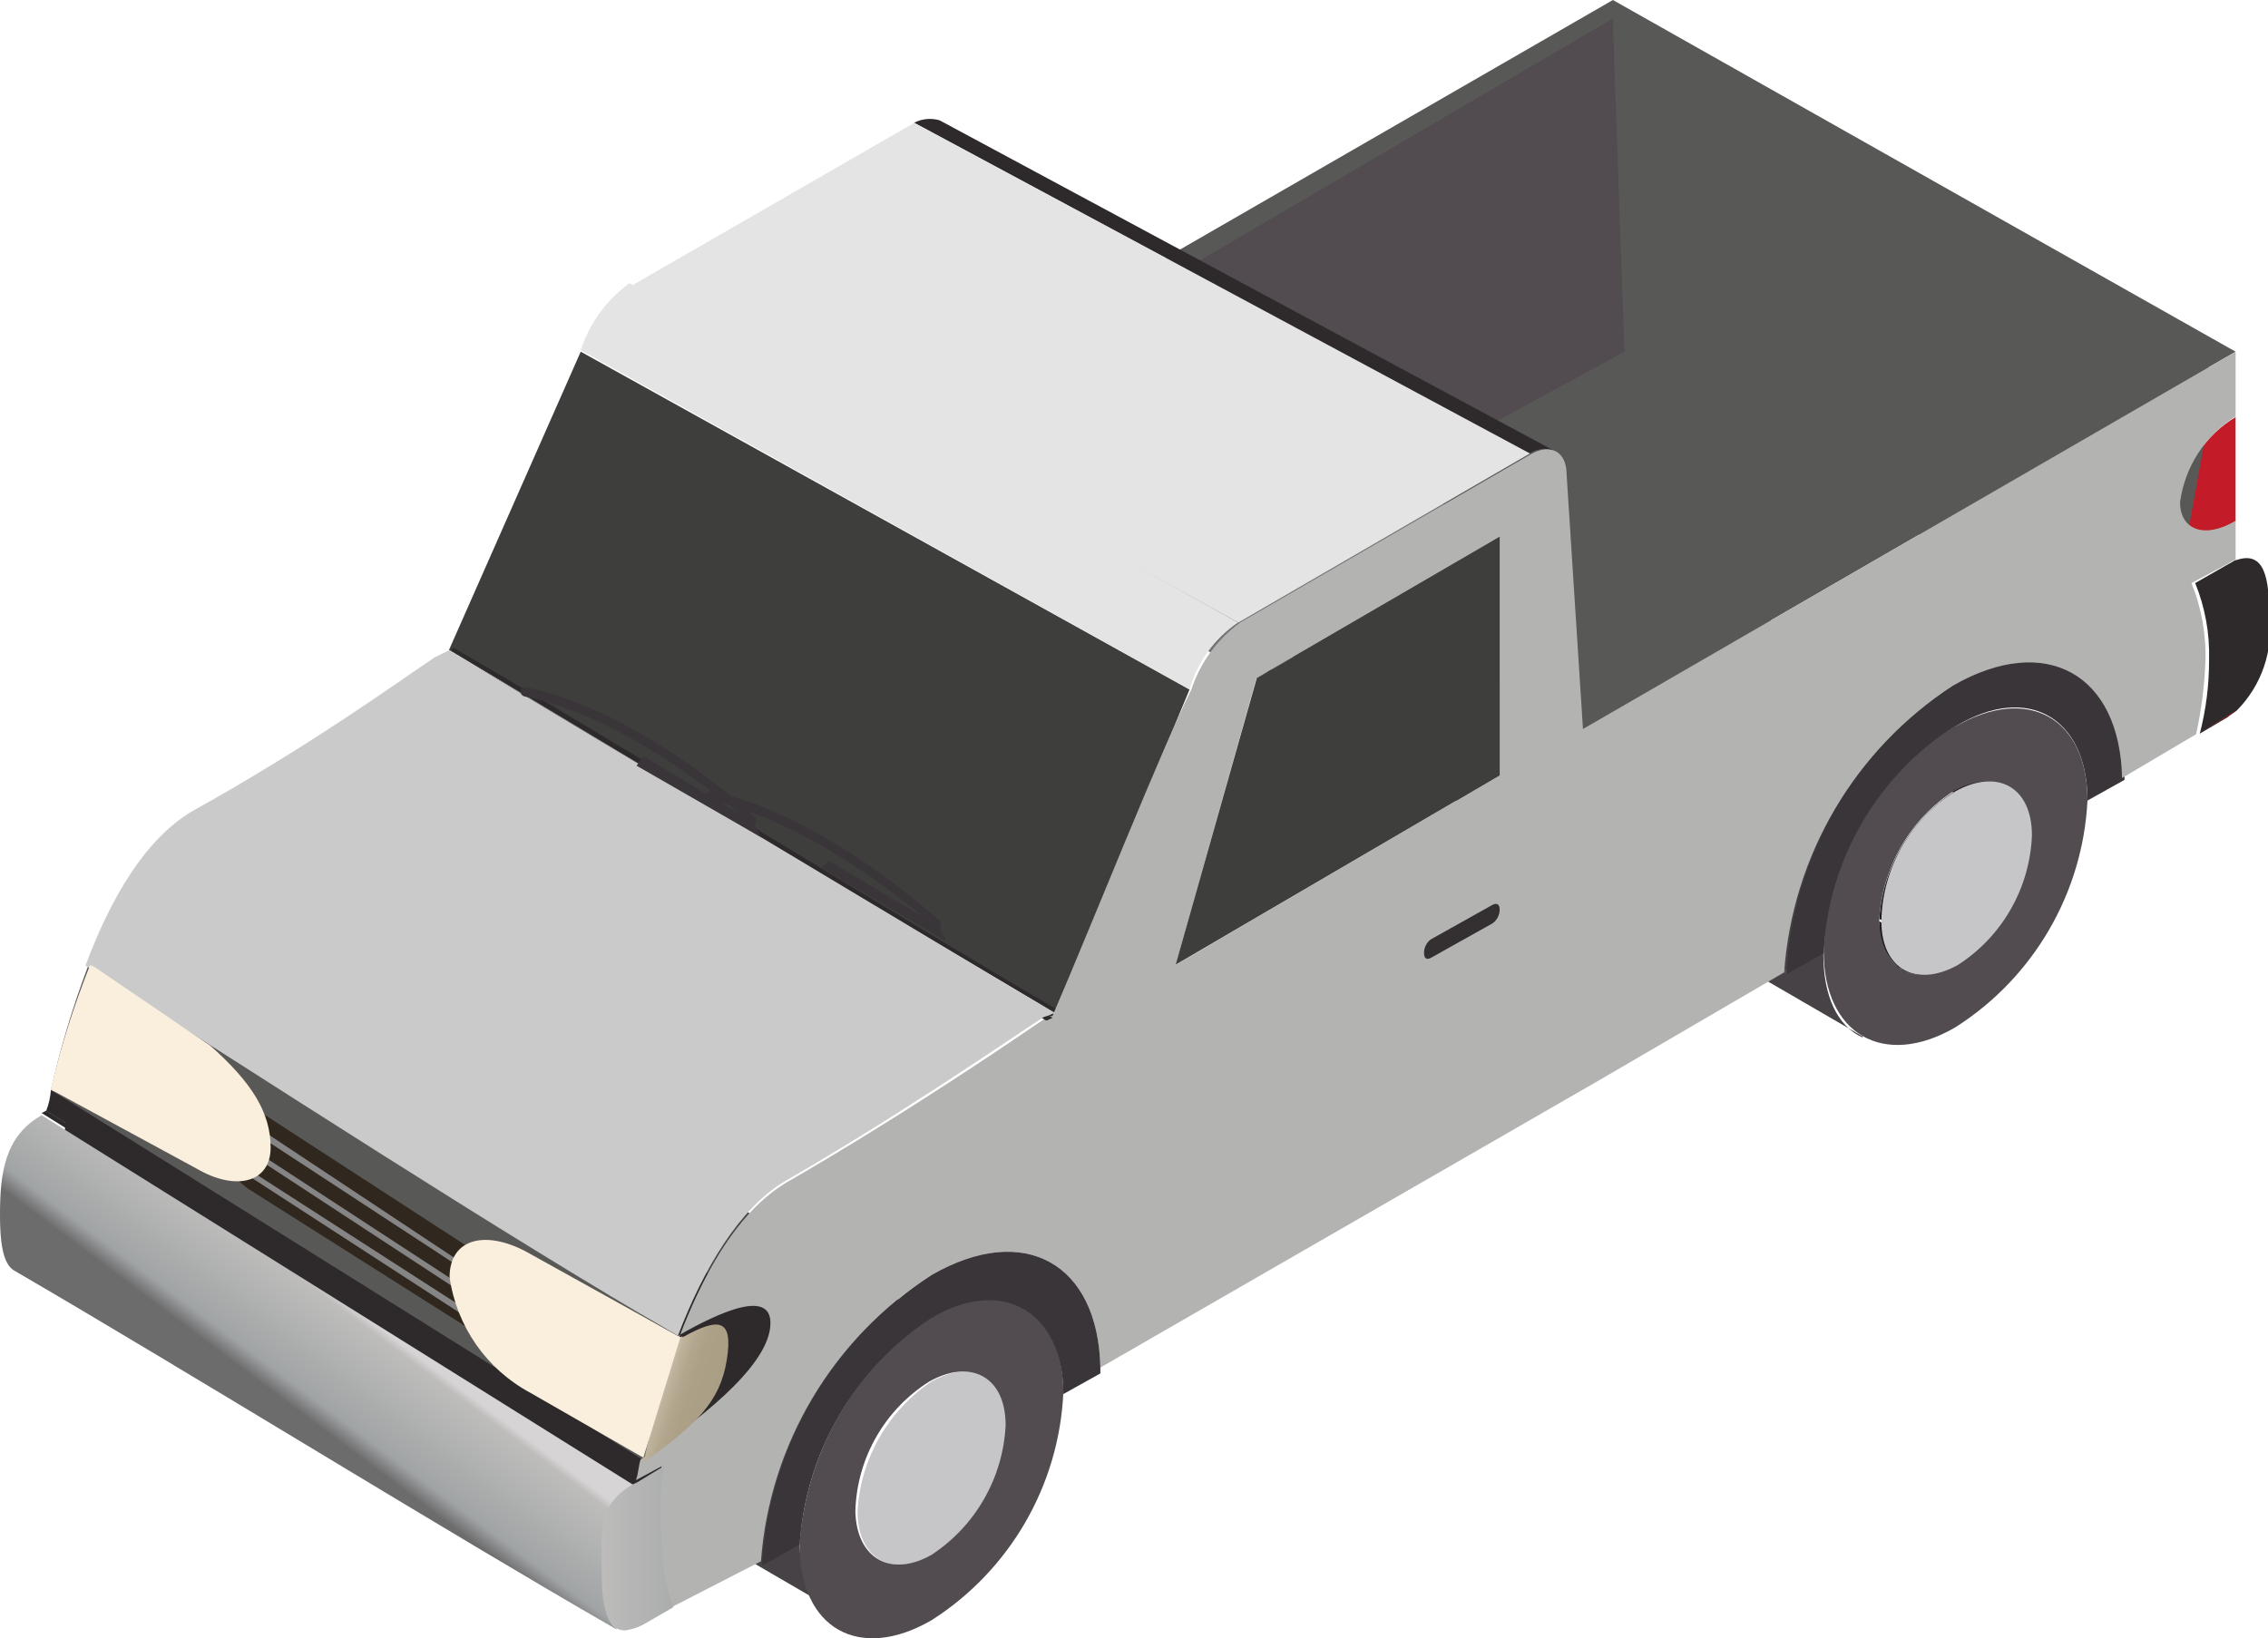
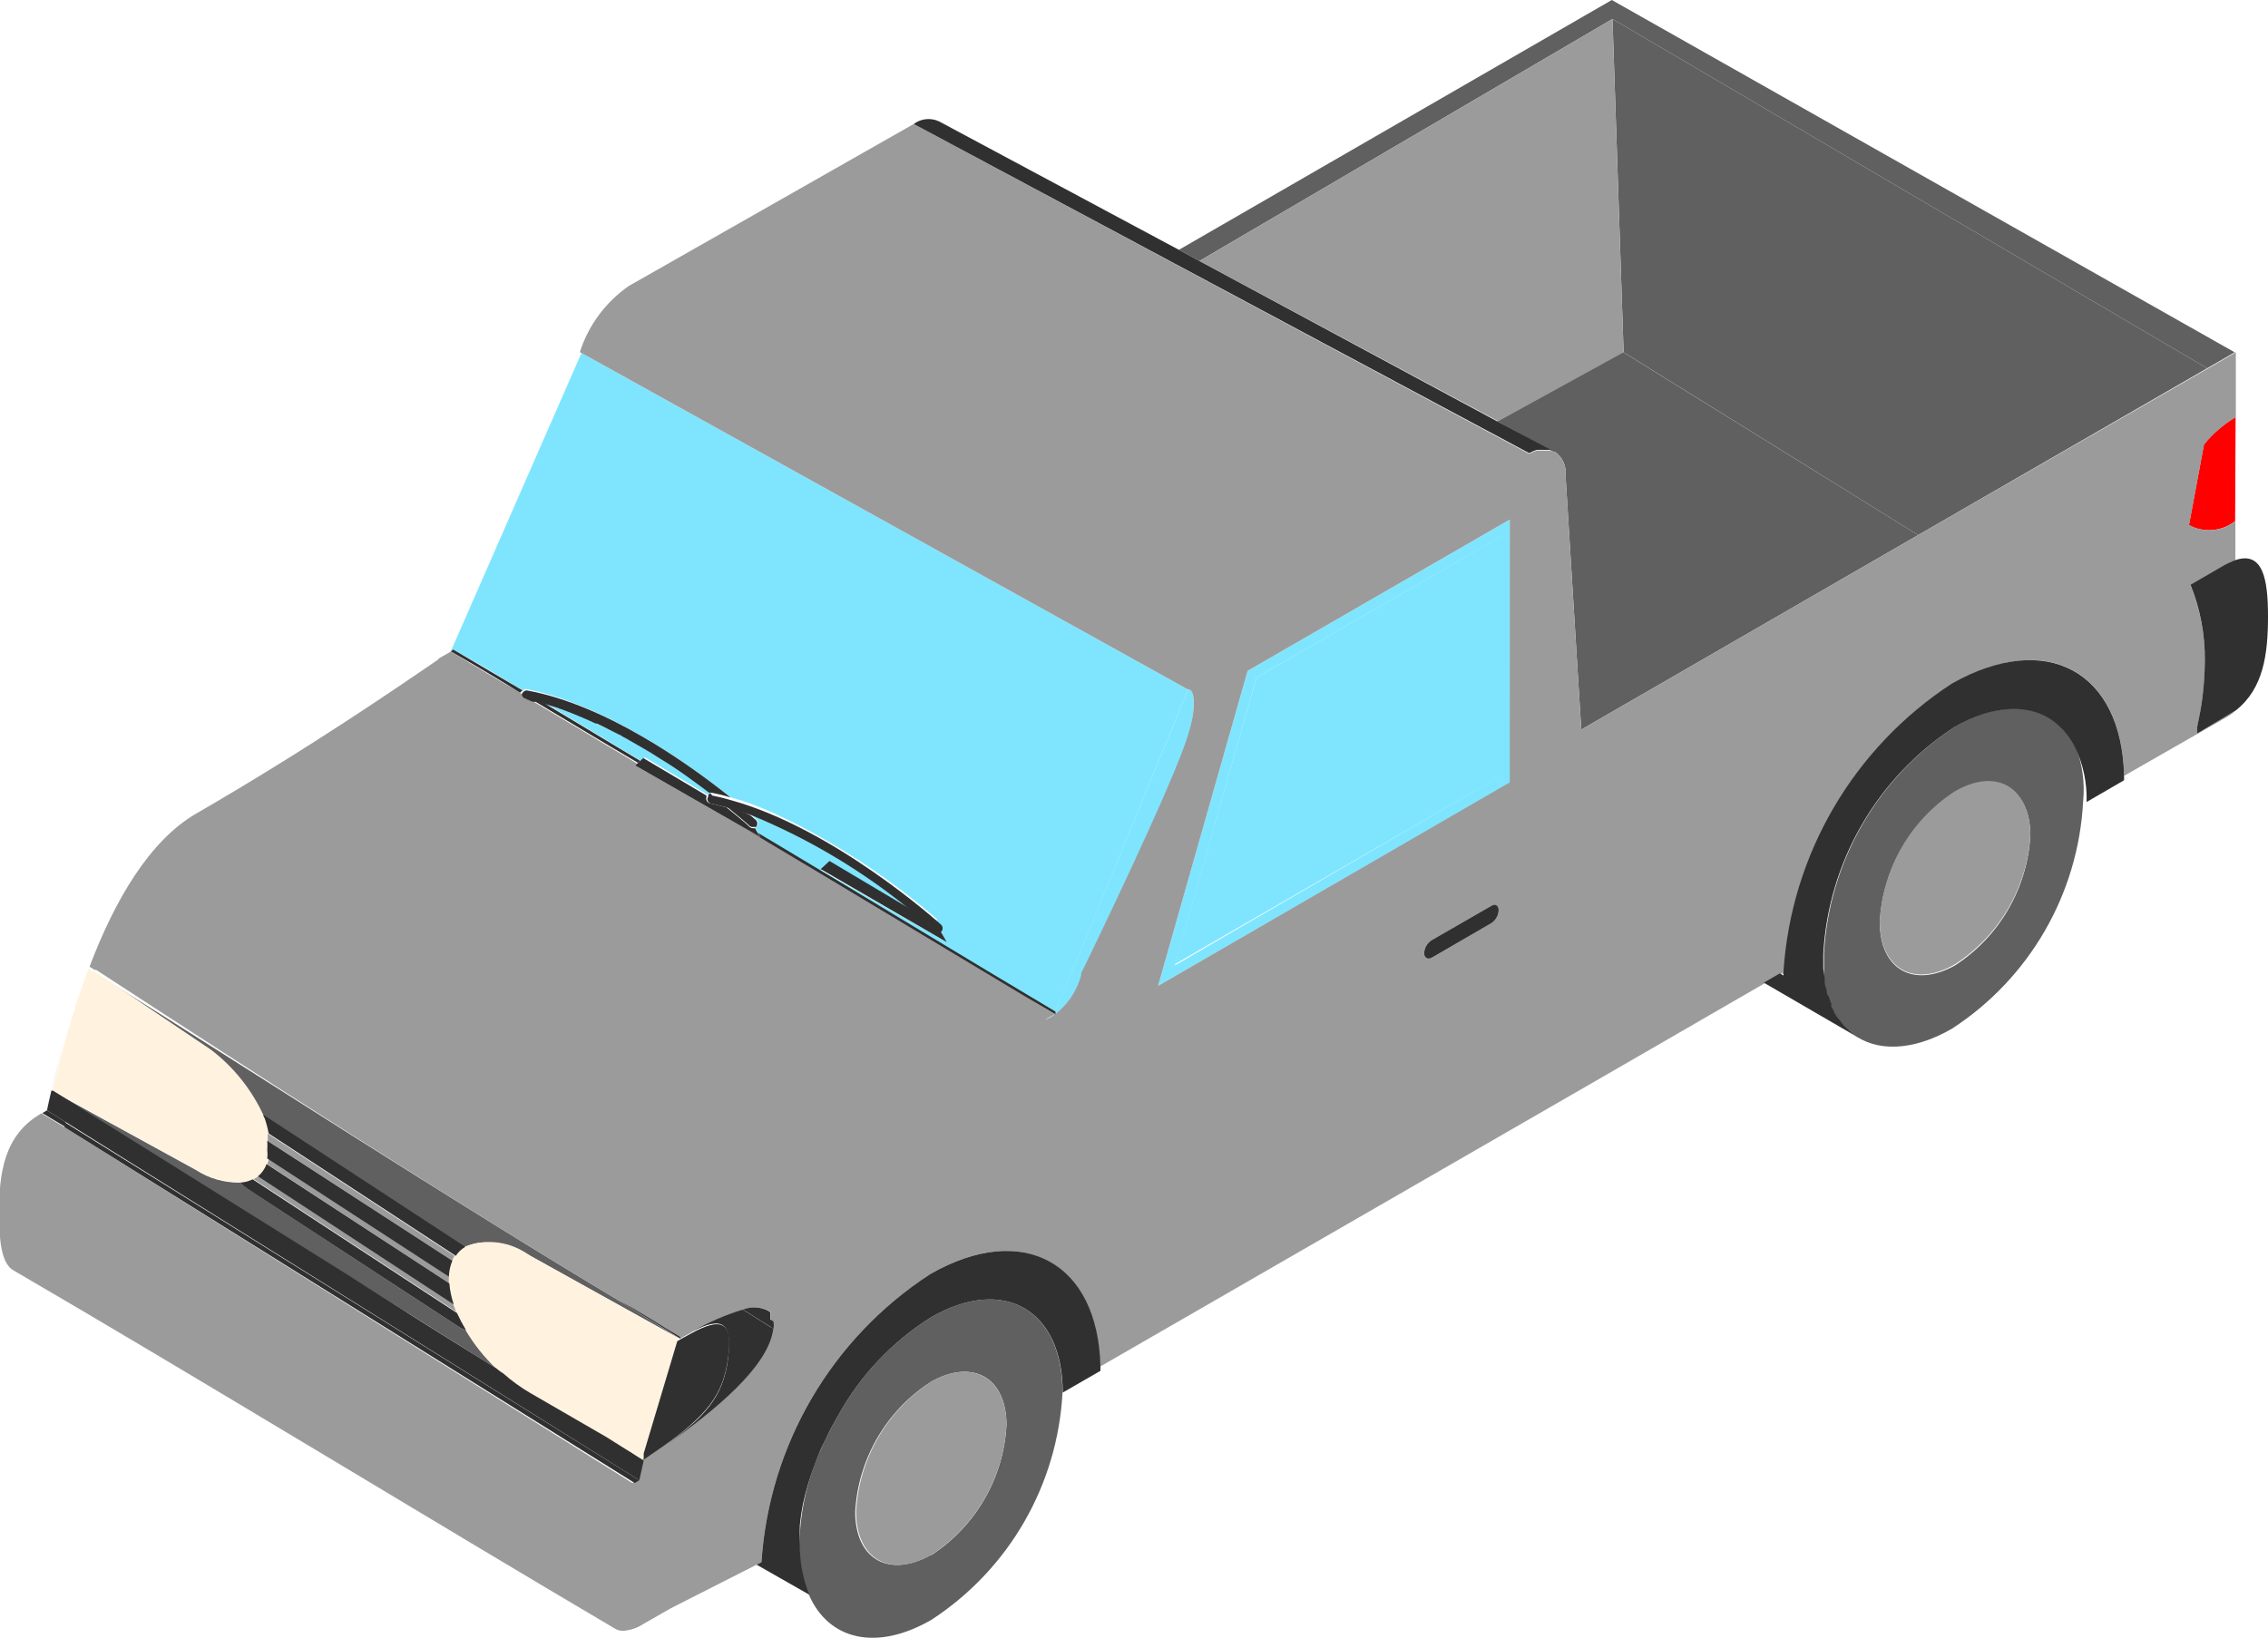
- <svg xmlns="http://www.w3.org/2000/svg" xmlns:xlink="http://www.w3.org/1999/xlink" id="Capa_1" data-name="Capa 1" viewBox="0 0 73.5 53.09">
+ <svg xmlns="http://www.w3.org/2000/svg" id="Capa_1" data-name="Capa 1" viewBox="0 0 98.02 70.8">
  <defs>
-     <style>.cls-1{fill:none;}.cls-2{fill:#1e1b1a;}.cls-3{fill:#edecec;}.cls-4{fill:#464245;}.cls-5{fill:#534f52;}.cls-6{fill:#2e2a2c;}.cls-7{fill:#c31b27;}.cls-8{fill:#393538;}.cls-9{fill:#524c51;}.cls-10{fill:#c6c6c8;}.cls-11{fill:#585857;}.cls-12{fill:#524c50;}.cls-13{fill:#737273;}.cls-14{fill:#3e3e3d;}.cls-15{fill:#b3b3b2;}.cls-16{fill:#802523;}.cls-17{fill:#e5e4e4;}.cls-18{clip-path:url(#clip-path);}.cls-19{fill:url(#Degradado_sin_nombre_259);}.cls-20{clip-path:url(#clip-path-2);}.cls-21{fill:url(#Degradado_sin_nombre_259-2);}.cls-22{clip-path:url(#clip-path-3);}.cls-23{fill:url(#Degradado_sin_nombre_260);}.cls-24{fill:#cbcaca;}.cls-25{fill:#30281f;}.cls-26{fill:#858586;}.cls-27{fill:#faefdd;}.cls-28{fill:#342f31;}</style>
-     <clipPath id="clip-path" transform="translate(-55.81 -56.48)">
-       <path class="cls-1" d="M75.76,109.28C70.06,106,62,101,56.26,97.66c-.38-.23-.45-1-.45-1.8,0-1.35.15-2.55,1.35-3.23l19.2,12c-1.2.68-1,1.5-1,2.85,0,.83.07,1.58.45,1.8" />
-     </clipPath>
-     <linearGradient id="Degradado_sin_nombre_259" x1="11.7" y1="42.58" x2="9.45" y2="45.58" gradientUnits="userSpaceOnUse">
-       <stop offset="0" stop-color="#d6d4d4" />
-       <stop offset="0.07" stop-color="#bebdbc" />
-       <stop offset="0.83" stop-color="#a1a4a5" />
-       <stop offset="1" stop-color="#6d6c6d" />
-     </linearGradient>
-     <clipPath id="clip-path-2" transform="translate(-55.81 -56.48)">
-       <path class="cls-1" d="M77.33,104a8.87,8.87,0,0,0-.07,2.4,6.4,6.4,0,0,0,.37,2.18l-.9.52a1.74,1.74,0,0,1-.67.23c-.6,0-.75-.83-.75-1.88,0-1.35-.15-2.17,1-2.85l.15-.07Z" />
-     </clipPath>
-     <linearGradient id="Degradado_sin_nombre_259-2" x1="19" y1="50.21" x2="23.95" y2="50.21" xlink:href="#Degradado_sin_nombre_259" />
-     <clipPath id="clip-path-3" transform="translate(-55.81 -56.48)">
-       <path class="cls-1" d="M77.93,99.83c1.2-.67,1.65-.6,1.43.75s-1,2.1-2.7,3.3a39.31,39.31,0,0,1,1.12-4,.24.24,0,0,1,.15-.08" />
-     </clipPath>
-     <linearGradient id="Degradado_sin_nombre_260" x1="21.09" y1="44.63" x2="23.21" y2="45.34" gradientUnits="userSpaceOnUse">
-       <stop offset="0" stop-color="#faefdd" />
-       <stop offset="0.08" stop-color="#e2d7c3" />
-       <stop offset="0.18" stop-color="#cec3ae" />
-       <stop offset="0.29" stop-color="#bfb29c" />
-       <stop offset="0.43" stop-color="#b3a88f" />
-       <stop offset="0.61" stop-color="#aca087" />
-       <stop offset="1" stop-color="#aa9f86" />
+     <style>.cls-1{fill:red;}.cls-2{fill:#7fe5ff;}.cls-3{fill:url(#linear-gradient);}.cls-4{fill:#606060;}.cls-5{fill:#9b9b9b;}.cls-6{fill:#fff3e0;}.cls-7{fill:#303030;}</style>
+     <linearGradient id="linear-gradient" x1="56.04" y1="101.19" x2="58.47" y2="102.09" gradientUnits="userSpaceOnUse">
+       <stop offset="0" stop-color="#fff3e0" />
+       <stop offset="0.08" stop-color="#e8dbc5" />
+       <stop offset="0.18" stop-color="#d3c5ae" />
+       <stop offset="0.29" stop-color="#c3b49c" />
+       <stop offset="0.43" stop-color="#b8a98f" />
+       <stop offset="0.61" stop-color="#b2a288" />
+       <stop offset="1" stop-color="#b0a086" />
    </linearGradient>
  </defs>
-   <path class="cls-2" d="M104.41,73.51a2,2,0,0,0-.68-1.58l17.18,10a1.65,1.65,0,0,1,.67,1.57,5.22,5.22,0,0,1-2.4,4.2L102,77.71a5.24,5.24,0,0,0,2.4-4.2" transform="translate(-55.81 -56.48)" />
-   <path class="cls-2" d="M100.28,77.93a1.8,1.8,0,0,0,1.73-.15l17.17,10a1.64,1.64,0,0,1-1.72.15c-5.18-3-12.08-7-17.18-10" transform="translate(-55.81 -56.48)" />
-   <path class="cls-3" d="M103.73,71.93c5.7,3.3,11.48,6.68,17.18,10a1.8,1.8,0,0,0-1.73.15L102,72.08a1.83,1.83,0,0,1,1.72-.15" transform="translate(-55.81 -56.48)" />
-   <path class="cls-3" d="M117.46,87.91c-4.88-2.85-9.75-5.7-14.63-8.48-.82-.52-1.72-1-2.55-1.5-.45-.22-.67-.82-.75-1.57a5.22,5.22,0,0,1,2.4-4.2l17.18,10a5.34,5.34,0,0,0-2.4,4.2,1.8,1.8,0,0,0,.75,1.58" transform="translate(-55.81 -56.48)" />
-   <path class="cls-4" d="M116.18,90.08,99,80.11a3.06,3.06,0,0,1-1.28-2.7A9.27,9.27,0,0,1,102,70.06l17.17,10a9.48,9.48,0,0,0-4.27,7.35c0,1.35.45,2.33,1.27,2.7" transform="translate(-55.81 -56.48)" />
-   <path class="cls-5" d="M113.71,88.06l-17.18-10v-.15l17.18,10v.15" transform="translate(-55.81 -56.48)" />
-   <path class="cls-6" d="M128,74.78c.15-.07.22-.15.3-.15.9-.3,1.05.6,1.05,1.8a3.72,3.72,0,0,1-1.05,3.08c-.08.07-.23.15-.3.22l-.9.53a9.39,9.39,0,0,0,.3-2.4,6.11,6.11,0,0,0-.45-2.48Z" transform="translate(-55.81 -56.48)" />
-   <path class="cls-7" d="M128.26,70v3.38c-1,.6-1.8.3-1.8-.6a3.74,3.74,0,0,1,1.8-2.78" transform="translate(-55.81 -56.48)" />
-   <path class="cls-8" d="M119.18,78.61c3-1.73,5.4-.38,5.48,3v.15l-1.2.67c0-2.7-1.95-3.82-4.28-2.4a9.48,9.48,0,0,0-4.27,7.35l-1.2.68v-.15a12,12,0,0,1,5.47-9.3" transform="translate(-55.81 -56.48)" />
-   <path class="cls-9" d="M119.18,87.76a5.14,5.14,0,0,0,2.4-4.2c0-1.58-1.12-2.18-2.47-1.43a5.34,5.34,0,0,0-2.4,4.2C116.78,87.91,117.83,88.51,119.18,87.76Zm0-7.73c2.33-1.35,4.28-.3,4.28,2.4a9.27,9.27,0,0,1-4.28,7.35c-2.32,1.35-4.27.23-4.27-2.47A9.25,9.25,0,0,1,119.18,80Z" transform="translate(-55.81 -56.48)" />
-   <path class="cls-10" d="M119.18,82.13c1.35-.75,2.48-.15,2.48,1.43a5.24,5.24,0,0,1-2.4,4.2c-1.35.75-2.48.15-2.48-1.43a5.06,5.06,0,0,1,2.4-4.2" transform="translate(-55.81 -56.48)" />
-   <polygon class="cls-2" points="32.1 11.63 34.8 24.9 40.73 21.45 34.8 24.9 32.1 11.63" />
-   <polygon class="cls-11" points="51.3 23.63 32.1 11.63 52.27 0 72.45 11.4 51.3 23.63" />
-   <polygon class="cls-12" points="52.27 0.6 52.65 11.4 46.58 14.7 37.42 9.3 52.27 0.6" />
-   <path class="cls-6" d="M86.26,60.38l19.95,10.73a.84.84,0,0,0-.83.07L85.43,60.46a1.12,1.12,0,0,1,.83-.08" transform="translate(-55.81 -56.48)" />
-   <path class="cls-10" d="M86,101.26c1.35-.75,2.47-.15,2.47,1.42a5.22,5.22,0,0,1-2.4,4.2c-1.35.75-2.47.15-2.47-1.42a5.45,5.45,0,0,1,2.4-4.2" transform="translate(-55.81 -56.48)" />
-   <polygon class="cls-13" points="40.73 21.98 21 11.03 29.18 6.15 48.6 17.4 40.73 21.98" />
-   <path class="cls-4" d="M83.26,108.91l-17.18-10c-1-.07-1.57-1.05-1.57-2.32a9.26,9.26,0,0,1,4.27-7.35L86,99.23a9.46,9.46,0,0,0-4.28,7.35c.08,1.28.53,2.25,1.58,2.33" transform="translate(-55.81 -56.48)" />
-   <polygon class="cls-14" points="34.2 32.85 14.55 21.07 18.82 11.4 38.55 22.35 34.2 32.85" />
-   <path class="cls-6" d="M70.43,77.56l.08-.08c5.7,3.3,13.87,8.4,19.65,11.78l-.08.07c-5.77-3.3-14-8.4-19.65-11.77" transform="translate(-55.81 -56.48)" />
-   <path class="cls-6" d="M70.28,77.71c.08,0,.08-.08.15-.08,5.7,3.3,13.88,8.4,19.65,11.78-.07,0-.07.07-.15.07-5.17-3.07-14.47-8.85-19.65-11.77" transform="translate(-55.81 -56.48)" />
-   <path class="cls-6" d="M58.06,97a5.87,5.87,0,0,1-.3-1.72c7.05,3.9,12,7,19.5,11.17a4.86,4.86,0,0,0,.3,1.88C67.88,102.91,58.06,97,58.06,97" transform="translate(-55.81 -56.48)" />
-   <polygon class="cls-11" points="52.65 11.4 63.38 18.07 70.65 18.68 71.85 12.07 52.27 0.6 52.65 11.4" />
-   <path class="cls-6" d="M61.66,87.53a.53.53,0,0,0-.23-.6l19.2,12c.15.08.23.3.23.6-5.1-3-14-9-19.2-12" transform="translate(-55.81 -56.48)" />
-   <polygon class="cls-6" points="20.7 48 1.5 36 2.33 35.55 21.52 47.55 20.7 48" />
-   <polygon class="cls-6" points="20.55 48.08 1.35 36.08 1.5 36 20.7 48 20.55 48.08" />
-   <path class="cls-6" d="M57.83,94.88l1,.53,1,.52,1,.53,1.05.6,1,.6,1.13.6,3.15,2.62,1.12.6,1.13.6,1.12.6,1.13.6,1.05.6,1,.6,1,.53,1,.52,1,.53-1-.53-1-.52-1-.53-1-.6-1.05-.6-1.13-.6-1.12-.6-1.13-.6-1.12-.6-3.15-2.62-1.13-.6-1-.6-1.05-.6-1-.53-1-.52Zm-.07-.07A13.19,13.19,0,0,1,58.13,92l19.2,12a8.86,8.86,0,0,0-.07,2.4C71.48,103.13,63.46,98.18,57.76,94.81Z" transform="translate(-55.81 -56.48)" />
-   <path class="cls-6" d="M57.46,91.81c5.7,3.3,13.5,8.62,19.2,12-.08.22-.08.45-.15.67l-19.2-12a2.31,2.31,0,0,0,.15-.67" transform="translate(-55.81 -56.48)" />
-   <path class="cls-6" d="M57.46,91.81c1.8-1.2,4-2.85,4.2-4.28l19.2,12c-.15,1.43-2.4,3.08-4.2,4.28-5.18-3-14-9-19.2-12" transform="translate(-55.81 -56.48)" />
-   <path class="cls-11" d="M76.66,103.81l-19.2-12a29.66,29.66,0,0,1,1.2-4l19.2,12.07a28.82,28.82,0,0,0-1.2,4" transform="translate(-55.81 -56.48)" />
-   <path class="cls-15" d="M93.91,87.76l2.62-9.3,7.88-4.58v7.73Zm32.92-12.38,1.13-.6c.15-.07.22-.15.3-.15V73.36c-1,.6-1.8.3-1.8-.6a3.88,3.88,0,0,1,1.8-2.78v-2.1L107.11,80.11l-.53-8.25c0-.75-.52-1-1.12-.68L96,76.66a4.36,4.36,0,0,0-1.58,2.17c-1,2-3.13,7.39-4.5,10.58-.07,0-.15.07-.22.07-1,.68-4.5,3.08-8.4,5.33-2.4,1.42-3.83,5.4-4.65,9a39.49,39.49,0,0,1,1.12-4l.08-.07c1.2-.68,3.07-1.58,2.92-.23s-2.4,3.08-4.2,4.28c-.07.22-.07.45-.15.67l.83-.45a8.5,8.5,0,0,0-.08,2.4,6.16,6.16,0,0,0,.38,2.18l2.92-1.5A12.08,12.08,0,0,1,86,97.81c3-1.73,5.4-.38,5.47,3l16.28-9.38L113.63,88a12.1,12.1,0,0,1,5.48-9.3c3-1.72,5.4-.37,5.47,3l2.4-1.42a13.29,13.29,0,0,0,.3-2.33A6.23,6.23,0,0,0,126.83,75.38Z" transform="translate(-55.81 -56.48)" />
-   <path class="cls-16" d="M127.06,80.26h0l.9-.53a1.11,1.11,0,0,0,.3-.22Z" transform="translate(-55.81 -56.48)" />
-   <polygon class="cls-14" points="48.6 17.4 48.6 25.13 38.1 31.27 40.73 21.98 48.6 17.4" />
-   <path class="cls-9" d="M86,106.88a5.34,5.34,0,0,0,2.4-4.2c0-1.57-1.12-2.17-2.47-1.42a5.14,5.14,0,0,0-2.4,4.2C83.56,107,84.68,107.63,86,106.88ZM86,99.16c2.32-1.35,4.27-.23,4.27,2.47A9.26,9.26,0,0,1,86,109c-2.33,1.35-4.28.3-4.28-2.47A9.68,9.68,0,0,1,86,99.16Z" transform="translate(-55.81 -56.48)" />
-   <path class="cls-6" d="M70.06,77.78c.07,0,.15-.07.22-.07L89.93,89.48c-.07,0-.15.08-.22.08h0L70.06,77.78" transform="translate(-55.81 -56.48)" />
-   <path class="cls-8" d="M86,97.81c3-1.73,5.4-.38,5.47,3V101l-1.2.67c0-2.7-2-3.82-4.27-2.47a9.46,9.46,0,0,0-4.28,7.35l-1.2.67V107A12.06,12.06,0,0,1,86,97.81" transform="translate(-55.81 -56.48)" />
-   <polygon class="cls-17" points="40.13 20.18 20.4 9.3 29.63 3.98 49.58 14.7 40.13 20.18" />
-   <path class="cls-6" d="M77.56,108.61c-5.18-3-14.33-8.63-19.5-11.63,4.57,2.63,6.52,4.58,10.57,6.9,2.85,1.65,6,2.85,8.85,4.5a.27.27,0,0,1,.08.23" transform="translate(-55.81 -56.48)" />
-   <path class="cls-17" d="M94.36,78.83l-19.73-11a4.36,4.36,0,0,1,1.58-2.17l19.72,11a3.92,3.92,0,0,0-1.57,2.17" transform="translate(-55.81 -56.48)" />
-   <path class="cls-6" d="M57.76,95.26v-.45c5.7,3.3,13.8,8.32,19.5,11.62-7.5-4.12-12.45-7.2-19.5-11.17" transform="translate(-55.81 -56.48)" />
-   <g class="cls-18">
-     <rect class="cls-19" y="36.15" width="20.55" height="16.65" />
-   </g>
-   <g class="cls-20">
-     <rect class="cls-21" x="19.35" y="47.55" width="2.47" height="5.33" />
-   </g>
-   <g class="cls-22">
-     <rect class="cls-23" x="20.85" y="42.67" width="2.93" height="4.73" />
-   </g>
-   <path class="cls-24" d="M90,89.33,70.36,77.56l-.45.22c-1.13.75-4,2.85-7.88,5-1.5.9-2.62,2.77-3.45,5,5.55,3.52,13.5,8.7,19.2,12,.83-2.18,2-4.13,3.45-5,3.9-2.25,7.35-4.65,8.4-5.33a2.33,2.33,0,0,0,.38-.15" transform="translate(-55.81 -56.48)" />
-   <path class="cls-25" d="M71,96.91a3.15,3.15,0,0,1,.75,2.1c0,.52-.53.75-1,.37L63.83,95a2.2,2.2,0,0,1-.9-1.65c0-.53.68-1.2,1.2-.9Z" transform="translate(-55.81 -56.48)" />
-   <path class="cls-26" d="M63.46,92.56c-.08,0-.08.07-.15.15l8.25,5.4c0-.08-.08-.15-.08-.23Z" transform="translate(-55.81 -56.48)" />
-   <path class="cls-26" d="M63,93.83a.51.51,0,0,0,.15.3l8.32,5.4c.08,0,.08-.07.15-.15Z" transform="translate(-55.81 -56.48)" />
-   <path class="cls-26" d="M63,93.08a.24.24,0,0,1-.08.15l8.7,5.7v-.22Z" transform="translate(-55.81 -56.48)" />
-   <path class="cls-27" d="M57.46,91.81h0l.15.07,4.57,2.48c1.28.75,2.4.45,2.4-.68s-.6-2.1-1.95-3.3l-3.75-2.55-.15-.07a28.64,28.64,0,0,0-1.27,4" transform="translate(-55.81 -56.48)" />
-   <path class="cls-27" d="M77.86,99.83l-1.2,3.9L73,101.63a5.06,5.06,0,0,1-2.62-3.75c0-1.27,1.2-1.57,2.62-.75Z" transform="translate(-55.81 -56.48)" />
-   <path class="cls-28" d="M104.18,85.81c.15-.08.23,0,.23.15a.55.55,0,0,1-.23.45l-2,1.12c-.15.08-.22,0-.22-.15a.54.54,0,0,1,.22-.45Z" transform="translate(-55.81 -56.48)" />
-   <polygon class="cls-8" points="24.68 27.15 24.38 26.63 20.85 24.52 20.63 24.82 24.68 27.15" />
-   <path class="cls-8" d="M80.18,83.26c-.07,0-.07,0-.07-.08s-3.83-3.45-7.28-4.12a.17.17,0,0,1-.15-.15.16.16,0,0,1,.15-.15c3.53.67,7.28,4,7.43,4.2a.14.14,0,0,1,0,.22c0,.08,0,.08-.08.08" transform="translate(-55.81 -56.48)" />
-   <polygon class="cls-8" points="30.68 30.52 30.38 30 26.85 27.9 26.63 28.13 30.68 30.52" />
-   <path class="cls-8" d="M86.18,86.63c-.07,0-.07,0-.07-.07s-3.83-3.45-7.28-4.13a.16.16,0,0,1-.15-.15.17.17,0,0,1,.15-.15c3.53.68,7.28,4.05,7.43,4.2a.15.15,0,0,1,0,.23c0,.07,0,.07-.08.07" transform="translate(-55.81 -56.48)" />
+   <path class="cls-1" d="M123.9,63.8a1.83,1.83,0,0,1-2,.17l.65-3.49a5.12,5.12,0,0,1,1.37-1.18Z" transform="translate(-27.3 -41.27)" />
+   <path class="cls-2" d="M78.65,71.08l-.26.62L72.92,85c-3.76-2.18-8.29-4.93-12.83-7.68l-.17-.3L60,77a.21.21,0,0,0,0-.3l-.21-.19a27.16,27.16,0,0,1,6.9,4.13l-3.52-2.1-.38.35L68.21,82v0l-.29-.5h0l0,0a.1.1,0,0,0,0-.07.2.2,0,0,0-.06-.23s0,0,0,0a.1.1,0,0,0-.06,0L67.79,81a30.87,30.87,0,0,0-6.26-4.2c-.15-.07-.29-.15-.44-.21A12.7,12.7,0,0,0,59.7,76c-.27-.1-.55-.18-.83-.26-1.76-1.41-5.37-4-8.81-4.68a.18.18,0,0,0-.17.06c-1-.62-2-1.22-3-1.77l-.11.08h0l0,0,5.65-12.9Z" transform="translate(-27.3 -41.27)" />
+   <path class="cls-2" d="M58,75.56a23.72,23.72,0,0,0-7.11-3.88L55,74.16l.17-.15,2.72,1.62A.31.31,0,0,1,58,75.56Z" transform="translate(-27.3 -41.27)" />
+   <path class="cls-2" d="M92.55,63.73,81.22,70.27,77.35,83.89l15.23-8.8ZM78.08,83,81.6,70.56,92.11,64.5l0,10.33Z" transform="translate(-27.3 -41.27)" />
+   <polygon class="cls-2" points="64.81 23.22 54.3 29.29 50.78 41.68 64.84 33.56 64.81 23.22" />
+   <path class="cls-2" d="M78.68,73c-.58,2-4.41,9.9-4.62,10.31,0,0,0,0,0,.08a3.16,3.16,0,0,1-1.28,1.81,1.43,1.43,0,0,1-.28.13l0,0,.24-.14.18-.1v0l0-.12L78.39,71.7l.26-.62C78.93,71,79,71.85,78.68,73Z" transform="translate(-27.3 -41.27)" />
+   <path class="cls-3" d="M58.76,100c-.21,1.62-1,2.5-2.73,3.74l-.91.63s0,0,0,0,0-.12,0-.18v0a0,0,0,0,0,0,0h0s0,0,0,0h0l0-.09.06-.2h0l1.39-4.65.15-.09.44-.24C58.52,98.17,59,98.44,58.76,100Z" transform="translate(-27.3 -41.27)" />
+   <polygon class="cls-4" points="77.18 41.98 77.18 42.16 77.02 42.07 77.18 41.98" />
+   <path class="cls-4" d="M117,73.53a3.29,3.29,0,0,0-.37-.57,1.6,1.6,0,0,0-.22-.24,1.7,1.7,0,0,0-.24-.22c-1-.83-2.62-.83-4.37.18a12.52,12.52,0,0,0-5.67,9.81h0c0,.23,0,.43,0,.64s0,.27,0,.4a1.62,1.62,0,0,1,0,.2c0,.11.06.21.08.31s0,.16.06.23.07.17.1.25a.61.61,0,0,0,.05.12.33.33,0,0,0,0,.12,2,2,0,0,0,.11.2c0,.08.08.16.13.24l.11.15.17.22a1.14,1.14,0,0,1,.11.11h0l.1.11.11.1.11.07c1,.78,2.58.77,4.29-.22a12.49,12.49,0,0,0,5.67-9.82h0A5.13,5.13,0,0,0,117,73.53ZM111.8,83c-1.79,1-3.25.2-3.26-1.86a7.16,7.16,0,0,1,3.24-5.61c1.8-1,3.26-.21,3.27,1.85A7.18,7.18,0,0,1,111.8,83Z" transform="translate(-27.3 -41.27)" />
+   <path class="cls-4" d="M110.2,64.4,95.64,72.81l-.68-11a1.07,1.07,0,0,0-.45-1h0l-.05,0h0L92,59.48l5.43-3Z" transform="translate(-27.3 -41.27)" />
+   <polygon class="cls-4" points="96.58 15.23 95.39 15.92 69.69 0.82 51.84 11.28 51.83 11.28 50.95 10.8 69.66 0 96.58 15.23" />
+   <polygon class="cls-4" points="95.39 15.92 82.9 23.13 70.17 15.23 69.69 0.82 95.39 15.92" />
+   <path class="cls-4" d="M30.52,84.78l.12-.41Z" transform="translate(-27.3 -41.27)" />
+   <path class="cls-4" d="M29.53,88.42v0c.19-.86.43-1.76.69-2.66-.27.92-.5,1.83-.7,2.71h0l.06,0Z" transform="translate(-27.3 -41.27)" />
+   <path class="cls-4" d="M56.67,99.14l-6.44-3.58A4.68,4.68,0,0,0,48.8,95l-.26,0a1.81,1.81,0,0,0-1.06.15l-.13.07h0l-8.71-5.7h0a7.52,7.52,0,0,0-2.27-2.84l-5-3.37C38,87.46,46.86,93.2,54.06,97.5Z" transform="translate(-27.3 -41.27)" />
+   <path class="cls-4" d="M48.76,100.43a7.83,7.83,0,0,1-1.32-1.66,1.26,1.26,0,0,1-.37-.18L38,92.66a1.88,1.88,0,0,1-.3-.27,3.37,3.37,0,0,1-1.93-.54l-6.07-3.33,12.65,7.9Z" transform="translate(-27.3 -41.27)" />
+   <path class="cls-4" d="M55.13,104.39c0-.13.06-.26.1-.39l-.12.38-.52-.3.54.33Z" transform="translate(-27.3 -41.27)" />
+   <path class="cls-4" d="M94.46,60.78l.05,0h0Z" transform="translate(-27.3 -41.27)" />
+   <polygon class="cls-4" points="51.09 30.43 51.35 29.8 51.09 30.43 51.09 30.43" />
+   <path class="cls-4" d="M55.13,104.39c0-.19.11-.39.15-.59l-.05.2C55.19,104.13,55.16,104.26,55.13,104.39Z" transform="translate(-27.3 -41.27)" />
+   <path class="cls-4" d="M122.26,73l1.24-.72a3.58,3.58,0,0,0,.43-.29l-1.67,1Z" transform="translate(-27.3 -41.27)" />
+   <path class="cls-4" d="M67.53,98.22a11.69,11.69,0,0,0-4,4.23,14.49,14.49,0,0,0-1,2.07,10.21,10.21,0,0,0-.68,3.52,5.42,5.42,0,0,0,.41,2.17c.84,1.94,2.9,2.47,5.3,1.08a12.51,12.51,0,0,0,5.66-9.82C73.22,97.87,70.66,96.41,67.53,98.22Zm0,10.27c-1.8,1-3.26.21-3.27-1.86A7.16,7.16,0,0,1,67.54,101c1.79-1,3.25-.2,3.26,1.86A7.16,7.16,0,0,1,67.56,108.49Z" transform="translate(-27.3 -41.27)" />
+   <path class="cls-4" d="M55.13,104.39v0c0-.2.11-.41.16-.62h0C55.24,104,55.18,104.2,55.13,104.39Z" transform="translate(-27.3 -41.27)" />
+   <path class="cls-5" d="M111.78,75.48a7.16,7.16,0,0,0-3.24,5.61c0,2.06,1.47,2.9,3.26,1.86a7.16,7.16,0,0,0,3.25-5.62C115,75.28,113.58,74.44,111.78,75.48Z" transform="translate(-27.3 -41.27)" />
+   <polygon class="cls-5" points="69.69 0.82 51.84 11.28 64.75 18.21 70.17 15.23 69.69 0.82" />
+   <path class="cls-5" d="M67.54,101a7.17,7.17,0,0,0-3.24,5.61c0,2.07,1.47,2.9,3.26,1.87a7.17,7.17,0,0,0,3.24-5.62C70.79,100.82,69.33,100,67.54,101Z" transform="translate(-27.3 -41.27)" />
+   <path class="cls-5" d="M123.91,65.48V63.8a1.83,1.83,0,0,1-2,.17l.65-3.49a5.12,5.12,0,0,1,1.37-1.18V56.5l-1.19.69L110.2,64.4,95.64,72.81l-.68-11a1.07,1.07,0,0,0-.45-1h0l-.05,0h0a.85.85,0,0,0-.17-.06H94a.65.65,0,0,0-.19,0l-.1,0a1.73,1.73,0,0,0-.32.14L66.79,46.63l-12.31,7a5.54,5.54,0,0,0-2.12,2.86L78.65,71.08c.28-.06.37.77,0,1.94-.58,2-4.41,9.9-4.62,10.31,0,0,0,0,0,.08a3.16,3.16,0,0,1-1.28,1.81,1.43,1.43,0,0,1-.28.13l0,0,.24-.14.18-.1-1.31-.79L62.69,79l-3.33-2-4.61-2.64.09-.08-4.58-2.74L50,71.47a.19.19,0,0,1-.15-.19l-3.07-1.84,0,0-.56.32.05,0c-1.47,1-5.44,3.76-10.49,6.68-2,1.16-3.51,3.71-4.61,6.62l.22.14.07,0C38,87.46,46.86,93.2,54.06,97.5c.91.54,1.79,1.07,2.64,1.56l0,.08.15-.09.44-.24a10.52,10.52,0,0,1,2.14-.93,1.32,1.32,0,0,1,1.12.07l.07.06a.73.73,0,0,1,0,.09.35.35,0,0,1,0,.08l0,.14s0,.06,0,.09a1,1,0,0,1,0,.3c-.2,1.64-2.53,3.54-4.69,5.07l-.91.63c-.06.29-.13.57-.19.85l-.2.12L30.09,90l-1-.6c-1.59.91-1.84,2.53-1.83,4.35,0,1.17.11,2.14.61,2.43,7.65,4.45,18.38,11,26,15.49a.65.65,0,0,0,.35.1,1.82,1.82,0,0,0,.89-.3l1.17-.67L60,108.91l.21-.11a16.1,16.1,0,0,1,7.29-12.45c4-2.3,7.24-.51,7.34,4L96.57,87.82l7.06-4.08.69-.4.16-.09a16.12,16.12,0,0,1,7.28-12.44c4-2.31,7.25-.51,7.34,4L122.26,73c0-.09,0-.18,0-.28.09-.44.18-.88.23-1.31a13.89,13.89,0,0,0,.1-1.55,8.5,8.5,0,0,0-.62-3.29l1.45-.84A3.41,3.41,0,0,1,123.91,65.48ZM91.75,81.18l-2.57,1.49c-.18.1-.33,0-.33-.19a.7.7,0,0,1,.33-.57l2.57-1.48c.17-.11.32,0,.32.19A.7.7,0,0,1,91.75,81.18Zm-14.4,2.71,3.87-13.62,11.33-6.54,0,11.36Z" transform="translate(-27.3 -41.27)" />
+   <path class="cls-5" d="M46.85,95.77a1.36,1.36,0,0,1,.1-.21l-8.09-5.29a2.91,2.91,0,0,1,0,.31Z" transform="translate(-27.3 -41.27)" />
+   <path class="cls-5" d="M47.05,98c0-.13-.09-.25-.14-.37l-8.46-5.54a1,1,0,0,1-.23.13Z" transform="translate(-27.3 -41.27)" />
+   <path class="cls-5" d="M46.72,96.75a2,2,0,0,1,0-.24s0,0,0-.05l-7.82-5.11a1.05,1.05,0,0,1-.06.24Z" transform="translate(-27.3 -41.27)" />
+   <path class="cls-6" d="M38.92,91c0,.07,0,.13,0,.18l0,.17h0l-.06.23h0a1.23,1.23,0,0,1-.38.53,1,1,0,0,1-.22.13,1.35,1.35,0,0,1-.54.14,3.42,3.42,0,0,1-1.92-.54l-6.07-3.33-.1-.06-.07,0h0v0c.2-.86.43-1.76.69-2.66.09-.31.19-.62.29-.93,0-.14.08-.27.13-.41.14-.44.3-.88.46-1.31l.22.14.07,0,5,3.37a7.52,7.52,0,0,1,2.27,2.84h0c0,.13.09.26.13.39a1.6,1.6,0,0,0,.05.21,1.42,1.42,0,0,1,0,.2,2.87,2.87,0,0,1,0,.31C38.91,90.71,38.92,90.85,38.92,91Z" transform="translate(-27.3 -41.27)" />
+   <path class="cls-6" d="M47.36,95.17a1.18,1.18,0,0,0-.41.39,1.36,1.36,0,0,0-.1.21,2,2,0,0,0-.15.69s0,0,0,.05a2,2,0,0,0,0,.24,3.89,3.89,0,0,0,.19.91c.05.12.09.24.14.37a7.59,7.59,0,0,0,.39.74,7.83,7.83,0,0,0,1.32,1.66,3.85,3.85,0,0,0,.3.27h0a7.11,7.11,0,0,0,1.16.84l3.3,1.91,1.07.62.52.3.12-.38.05-.2h0l1.38-4.65h0l-6.43-3.58A2.91,2.91,0,0,0,47.36,95.17Z" transform="translate(-27.3 -41.27)" />
+   <path class="cls-7" d="M47.07,98.59a1.26,1.26,0,0,0,.37.18,7.59,7.59,0,0,1-.39-.74l-8.83-5.78a1.3,1.3,0,0,1-.53.14,1.88,1.88,0,0,0,.3.27Z" transform="translate(-27.3 -41.27)" />
+   <path class="cls-7" d="M46.91,97.66a3.89,3.89,0,0,1-.19-.91l-7.9-5.16a1.21,1.21,0,0,1-.37.53Z" transform="translate(-27.3 -41.27)" />
+   <path class="cls-7" d="M46.7,96.46a2,2,0,0,1,.15-.69l-8-5.19a2.73,2.73,0,0,1,0,.41,1.42,1.42,0,0,1,0,.36Z" transform="translate(-27.3 -41.27)" />
+   <path class="cls-7" d="M47,95.56a1.18,1.18,0,0,1,.41-.39l-8.73-5.71a4.1,4.1,0,0,1,.23.81Z" transform="translate(-27.3 -41.27)" />
+   <path class="cls-7" d="M119.1,74.81V75l-1.62.94h0a5.13,5.13,0,0,0-.51-2.39,3.29,3.29,0,0,0-.37-.57,1.6,1.6,0,0,0-.22-.24,1.7,1.7,0,0,0-.24-.22c-1-.83-2.62-.83-4.37.18a12.52,12.52,0,0,0-5.67,9.81h0c0,.22,0,.44,0,.64l.06.4a1.62,1.62,0,0,1,0,.2c0,.11.06.21.08.31s0,.16.06.23.07.17.1.25a.61.61,0,0,0,.05.12.34.34,0,0,0,0,.12l.11.2c0,.08.09.16.13.24l.12.15.17.22a1.14,1.14,0,0,1,.11.11,1.14,1.14,0,0,1,.11.11l.11.1.11.08.12.08.12.08-4.13-2.4.69-.4.16.09v-.18a16.12,16.12,0,0,1,7.28-12.44C115.76,68.5,119,70.3,119.1,74.81Z" transform="translate(-27.3 -41.27)" />
+   <path class="cls-7" d="M122.26,73v0Z" transform="translate(-27.3 -41.27)" />
+   <path class="cls-7" d="M125.32,67.92c0,1.64-.2,3.12-1.39,4.06l-1.67,1c0-.09,0-.18,0-.28.09-.44.18-.88.23-1.31a13.89,13.89,0,0,0,.1-1.55,8.5,8.5,0,0,0-.62-3.29l1.45-.84a3.41,3.41,0,0,1,.44-.21C125.1,65.05,125.32,66.29,125.32,67.92Z" transform="translate(-27.3 -41.27)" />
+   <path class="cls-7" d="M94.45,60.78a.85.85,0,0,0-.17-.06H94a.65.65,0,0,0-.19,0l-.1,0a1.73,1.73,0,0,0-.32.14L66.79,46.63a1.07,1.07,0,0,1,1.1-.11l10.36,5.55.88.48h0L92,59.48Z" transform="translate(-27.3 -41.27)" />
+   <path class="cls-7" d="M94.51,60.8h0l-.05,0Z" transform="translate(-27.3 -41.27)" />
+   <path class="cls-7" d="M74.86,100.35v.18l-1.63.94c0-3.6-2.57-5.06-5.7-3.25a11.69,11.69,0,0,0-4,4.23l-.28.5c-.18.34-.34.69-.49,1l-.21.53A11.9,11.9,0,0,0,62,106.3a8.89,8.89,0,0,0-.13.88,8.43,8.43,0,0,0,0,.86,5.6,5.6,0,0,0,.41,2.17L60,108.91l.21-.11a16.1,16.1,0,0,1,7.29-12.45C71.51,94.05,74.76,95.84,74.86,100.35Z" transform="translate(-27.3 -41.27)" />
+   <path class="cls-7" d="M72.92,85l0,.12-1.31-.77L62.69,79,60,77.38l.18.1-.13-.21C64.63,80,69.16,82.77,72.92,85Z" transform="translate(-27.3 -41.27)" />
+   <path class="cls-7" d="M50.42,71.58l4.46,2.67.09-.09-4.13-2.48Z" transform="translate(-27.3 -41.27)" />
+   <path class="cls-7" d="M49.89,71.12l-3-1.77-.11.08c1,.57,2,1.16,3,1.79A.23.23,0,0,1,49.89,71.12Z" transform="translate(-27.3 -41.27)" />
+   <path class="cls-7" d="M49.83,71.28l-3.07-1.84h0l3,1.79v0S49.82,71.27,49.83,71.28Z" transform="translate(-27.3 -41.27)" />
+   <path class="cls-7" d="M72.87,85.07v0l-1.31-.79Z" transform="translate(-27.3 -41.27)" />
+   <path class="cls-7" d="M62.69,79l-3.33-2,.68.38Z" transform="translate(-27.3 -41.27)" />
+   <path class="cls-7" d="M54.87,74.25l0,0-4.58-2.74.15,0h0l.87.54,0,0Z" transform="translate(-27.3 -41.27)" />
+   <path class="cls-7" d="M60.73,98.41a1,1,0,0,1,0,.3l-1.32-.83a1.32,1.32,0,0,1,1.12.07l.07.06a.73.73,0,0,1,0,.09.35.35,0,0,1,0,.08l0,.14S60.73,98.38,60.73,98.41Z" transform="translate(-27.3 -41.27)" />
+   <path class="cls-7" d="M30.13,89.77c0,.07,0,.15,0,.22l-1-.6.2-.12Z" transform="translate(-27.3 -41.27)" />
+   <path class="cls-7" d="M47.51,99.72,47,99.4Z" transform="translate(-27.3 -41.27)" />
+   <path class="cls-7" d="M47.59,99.77l1.47.94h0Q48.33,100.25,47.59,99.77Z" transform="translate(-27.3 -41.27)" />
+   <path class="cls-7" d="M54.93,105.26l-.2.12L30.09,90c0-.07,0-.15,0-.22Z" transform="translate(-27.3 -41.27)" />
+   <path class="cls-7" d="M55.12,104.41c-.06.29-.13.57-.19.85L30.13,89.77l-.8-.5c.06-.28.12-.57.19-.85l.07,0,.1.06,12.64,7.9,2.35,1.5L47,99.4l.26.16a2.26,2.26,0,0,1,.26.16l.07,0c.5.32,1,.63,1.47.93h0a7.28,7.28,0,0,0,1.16.84l3.3,1.91Z" transform="translate(-27.3 -41.27)" />
+   <path class="cls-7" d="M56.7,99.06l0,.08L54.06,97.5C55,98,55.85,98.57,56.7,99.06Z" transform="translate(-27.3 -41.27)" />
+   <path class="cls-7" d="M60.72,98.71c-.2,1.64-2.53,3.54-4.69,5.07,1.72-1.24,2.52-2.12,2.73-3.74s-.24-1.87-1.5-1.23a10.52,10.52,0,0,1,2.14-.93Z" transform="translate(-27.3 -41.27)" />
+   <path class="cls-7" d="M48.76,100.43l-6.42-4,4.65,3,.52.32.08,0q.73.48,1.47.93A3.85,3.85,0,0,1,48.76,100.43Z" transform="translate(-27.3 -41.27)" />
+   <path class="cls-7" d="M54.59,104.08l-1.07-.62c.56.33,1.1.66,1.61,1Z" transform="translate(-27.3 -41.27)" />
+   <path class="cls-7" d="M58.76,100c-.21,1.62-1,2.5-2.73,3.74l-.91.63s0,0,0,0,0-.12,0-.18v0a0,0,0,0,0,0,0h0s0,0,0,0h0l0-.09.06-.2h0l1.39-4.65.15-.09.44-.24C58.52,98.17,59,98.44,58.76,100Z" transform="translate(-27.3 -41.27)" />
+   <path class="cls-7" d="M92.07,80.62a.7.7,0,0,1-.32.56l-2.57,1.49c-.18.1-.33,0-.33-.19a.7.7,0,0,1,.33-.57l2.57-1.48C91.92,80.32,92.07,80.41,92.07,80.62Z" transform="translate(-27.3 -41.27)" />
+   <path class="cls-7" d="M60.22,77.48l-.18-.1L59.36,77l-4.61-2.64.09-.08,0,0,.1-.09.16-.15,2.73,1.62s0,0,0,.07A.21.21,0,0,0,58,76l.69.17c.62.49,1,.83,1,.84a.2.2,0,0,0,.14.06.19.19,0,0,0,.1,0l.17.3Z" transform="translate(-27.3 -41.27)" />
+   <path class="cls-7" d="M58.87,75.74a8,8,0,0,0-.81-.2s-.07,0-.11,0c-.6-.45-1.33-1-2.13-1.48l-.41-.26L55,73.56l-.7-.4a1.18,1.18,0,0,1-.19-.11L54,73l-.67-.34-.23-.11-.05,0c-.56-.26-1.14-.5-1.71-.7h0l-.47-.14h0l-.39-.1h0l-.15,0L50,71.47a.19.19,0,0,1-.15-.19s0,0,0,0v0a.23.23,0,0,1,.07-.1.18.18,0,0,1,.17-.06C53.5,71.74,57.11,74.33,58.87,75.74Z" transform="translate(-27.3 -41.27)" />
+   <path class="cls-7" d="M58.68,76.12c.62.5,1,.83,1,.84a.2.2,0,0,0,.14.06s.06,0,.09,0,0,0,.06,0a.22.22,0,0,0,0-.3l-.22-.19C59.39,76.33,59,76.22,58.68,76.12Z" transform="translate(-27.3 -41.27)" />
+   <path class="cls-7" d="M67.68,81.44s-.4-.35-1-.85l-3.53-2.1-.38.35L68.22,82l-.3-.52a.19.19,0,0,1-.1,0A.2.2,0,0,1,67.68,81.44Z" transform="translate(-27.3 -41.27)" />
+   <path class="cls-7" d="M58,75.56a.31.31,0,0,0-.09.07s0,0,0,.07A.2.2,0,0,0,58,76l.7.17c.35.1.71.21,1.07.34a27.24,27.24,0,0,1,6.91,4.13c.62.5,1,.84,1,.85a.2.2,0,0,0,.14.06.19.19,0,0,0,.1,0s0,0,.06,0a.22.22,0,0,0,0-.3c-.2-.18-4.65-4.16-9.09-5.39a8,8,0,0,0-.81-.2S58,75.55,58,75.56Z" transform="translate(-27.3 -41.27)" />
</svg>
